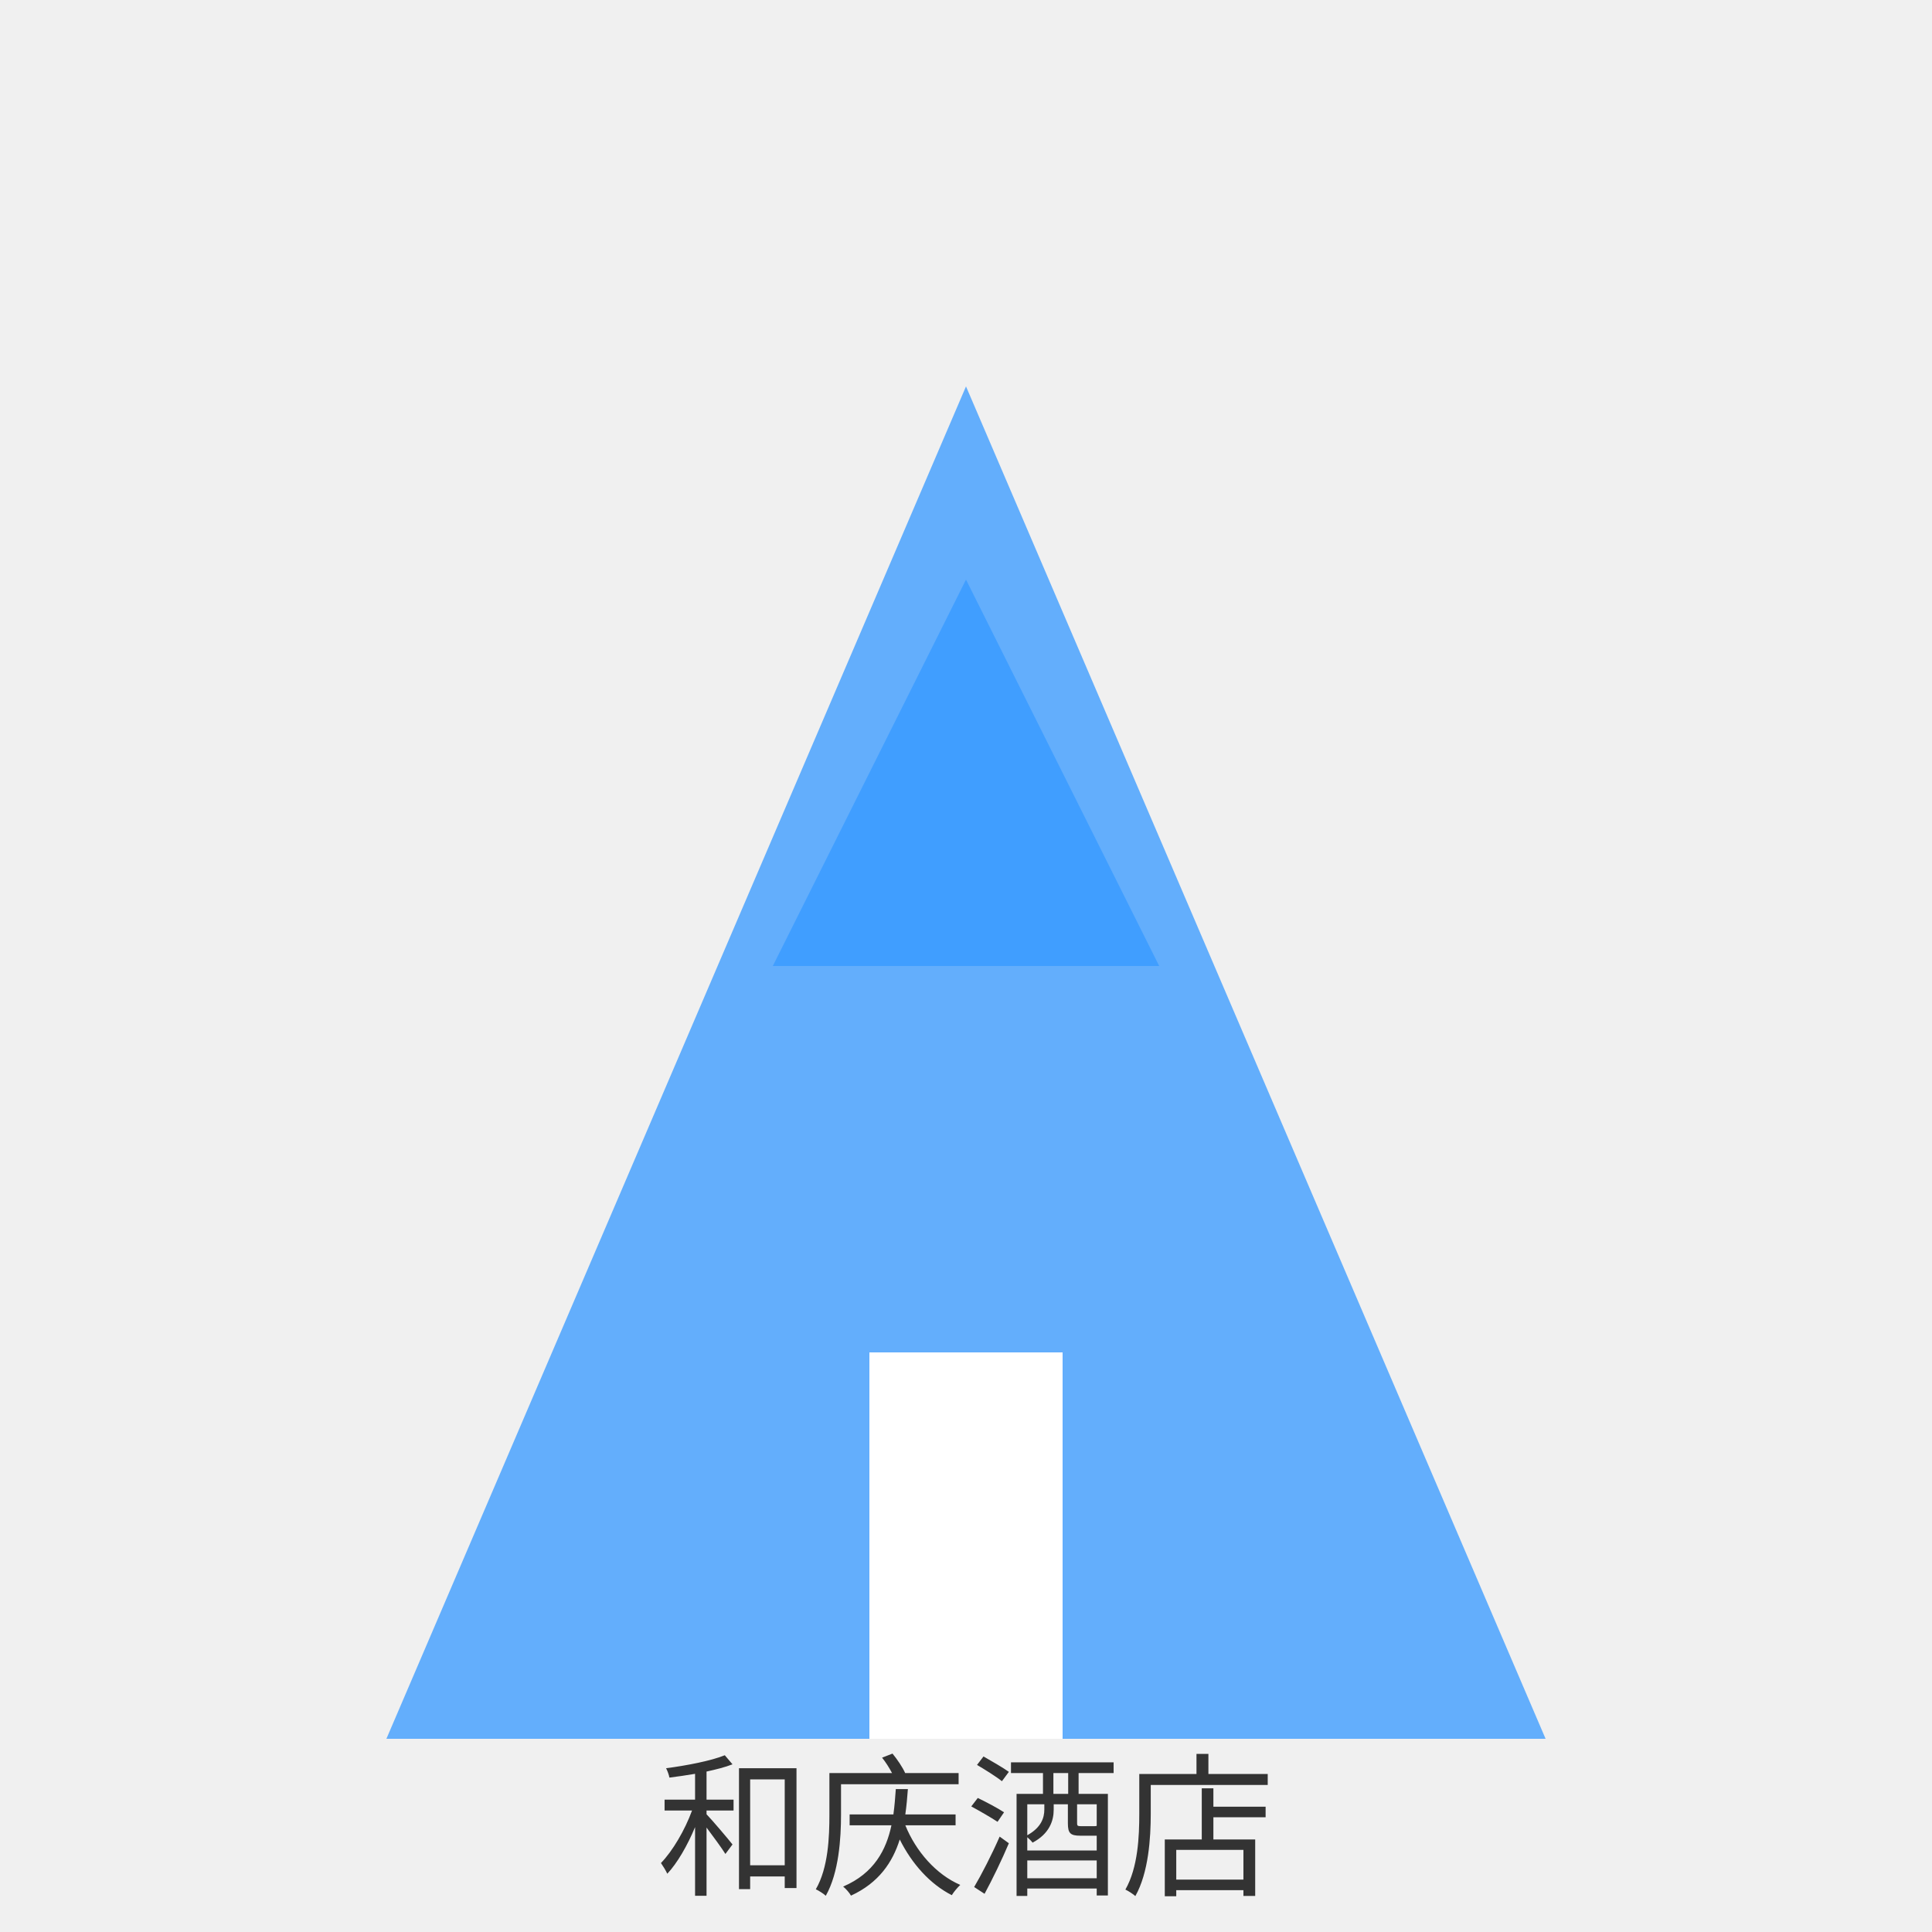
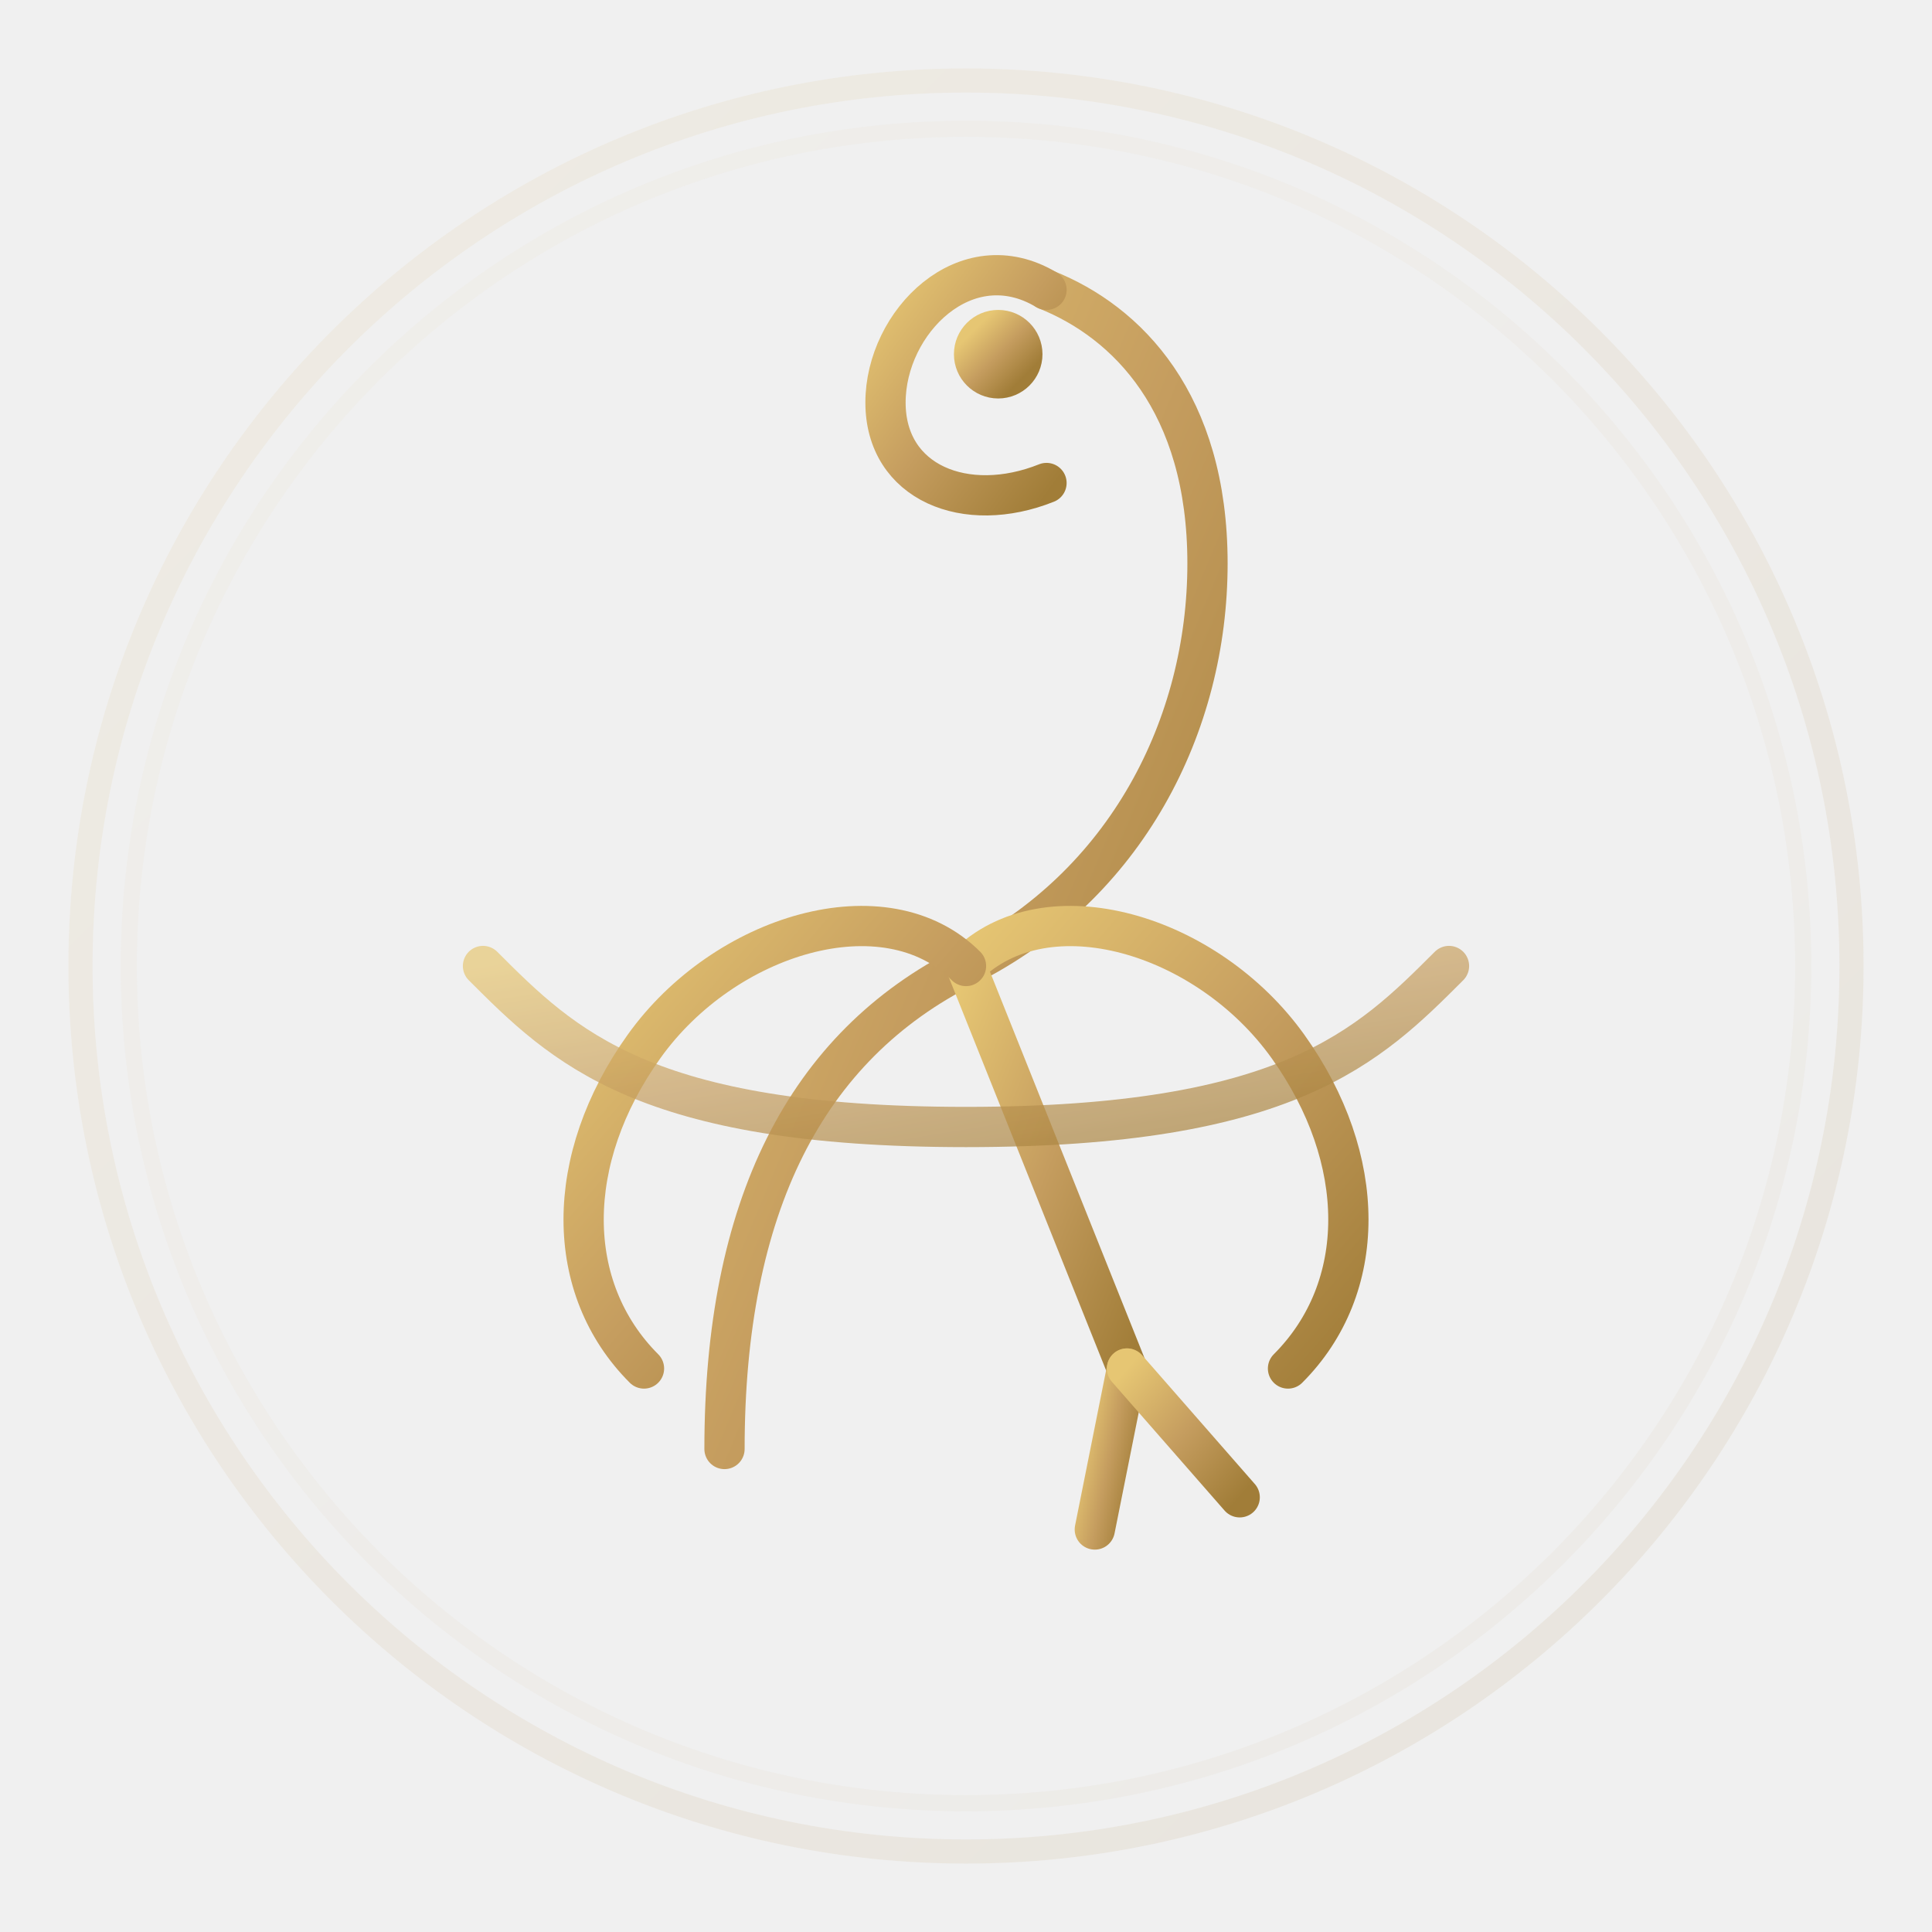
- <svg xmlns="http://www.w3.org/2000/svg" width="200" height="200" viewBox="0 0 200 200">
-   <path d="M40 180 L100 40 L160 180 Z" fill="#409EFF" opacity="0.8" />
-   <path d="M80 100 L100 60 L120 100 Z" fill="#409EFF" />
-   <rect x="90" y="140" width="20" height="40" fill="#ffffff" />
-   <text x="100" y="195" font-family="Arial" font-size="16" fill="#333333" text-anchor="middle">和庆酒店</text>
+ <svg xmlns="http://www.w3.org/2000/svg" width="120" height="120" viewBox="0 0 120 120">
+   <defs>
+     <linearGradient id="goldGradient" x1="0%" y1="0%" x2="100%" y2="100%">
+       <stop offset="0%" stop-color="#e6c673" />
+       <stop offset="50%" stop-color="#c59d5f" />
+       <stop offset="100%" stop-color="#a17d38" />
+     </linearGradient>
+   </defs>
+   <g fill="none" stroke="url(#goldGradient)" stroke-width="2.5" stroke-linecap="round" stroke-linejoin="round">
+     <circle cx="60" cy="60" r="55" fill="none" stroke="url(#goldGradient)" stroke-width="1.5" opacity="0.1" />
+     <circle cx="60" cy="60" r="52" fill="none" stroke="url(#goldGradient)" stroke-width="1" opacity="0.05" />
+     <path d="M45,90 C45,75 50,65 60,60 C70,55 75,45 75,35 C75,25 70,20 65,18" />
+     <path d="M65,18 C60,15 55,20 55,25 C55,30 60,32 65,30" />
+     <circle cx="62" cy="22" r="1.5" fill="url(#goldGradient)" />
+     <path d="M60,60 L70,85" />
+     <path d="M70,85 L68,95" />
+     <path d="M70,85 L77,93" />
+     <path d="M60,60 C65,55 75,58 80,65 C85,72 85,80 80,85" />
+     <path d="M60,60 C55,55 45,58 40,65 C35,72 35,80 40,85" />
+     <path d="M30,60 C35,65 40,70 60,70 C80,70 85,65 90,60" opacity="0.7" />
+   </g>
</svg>
